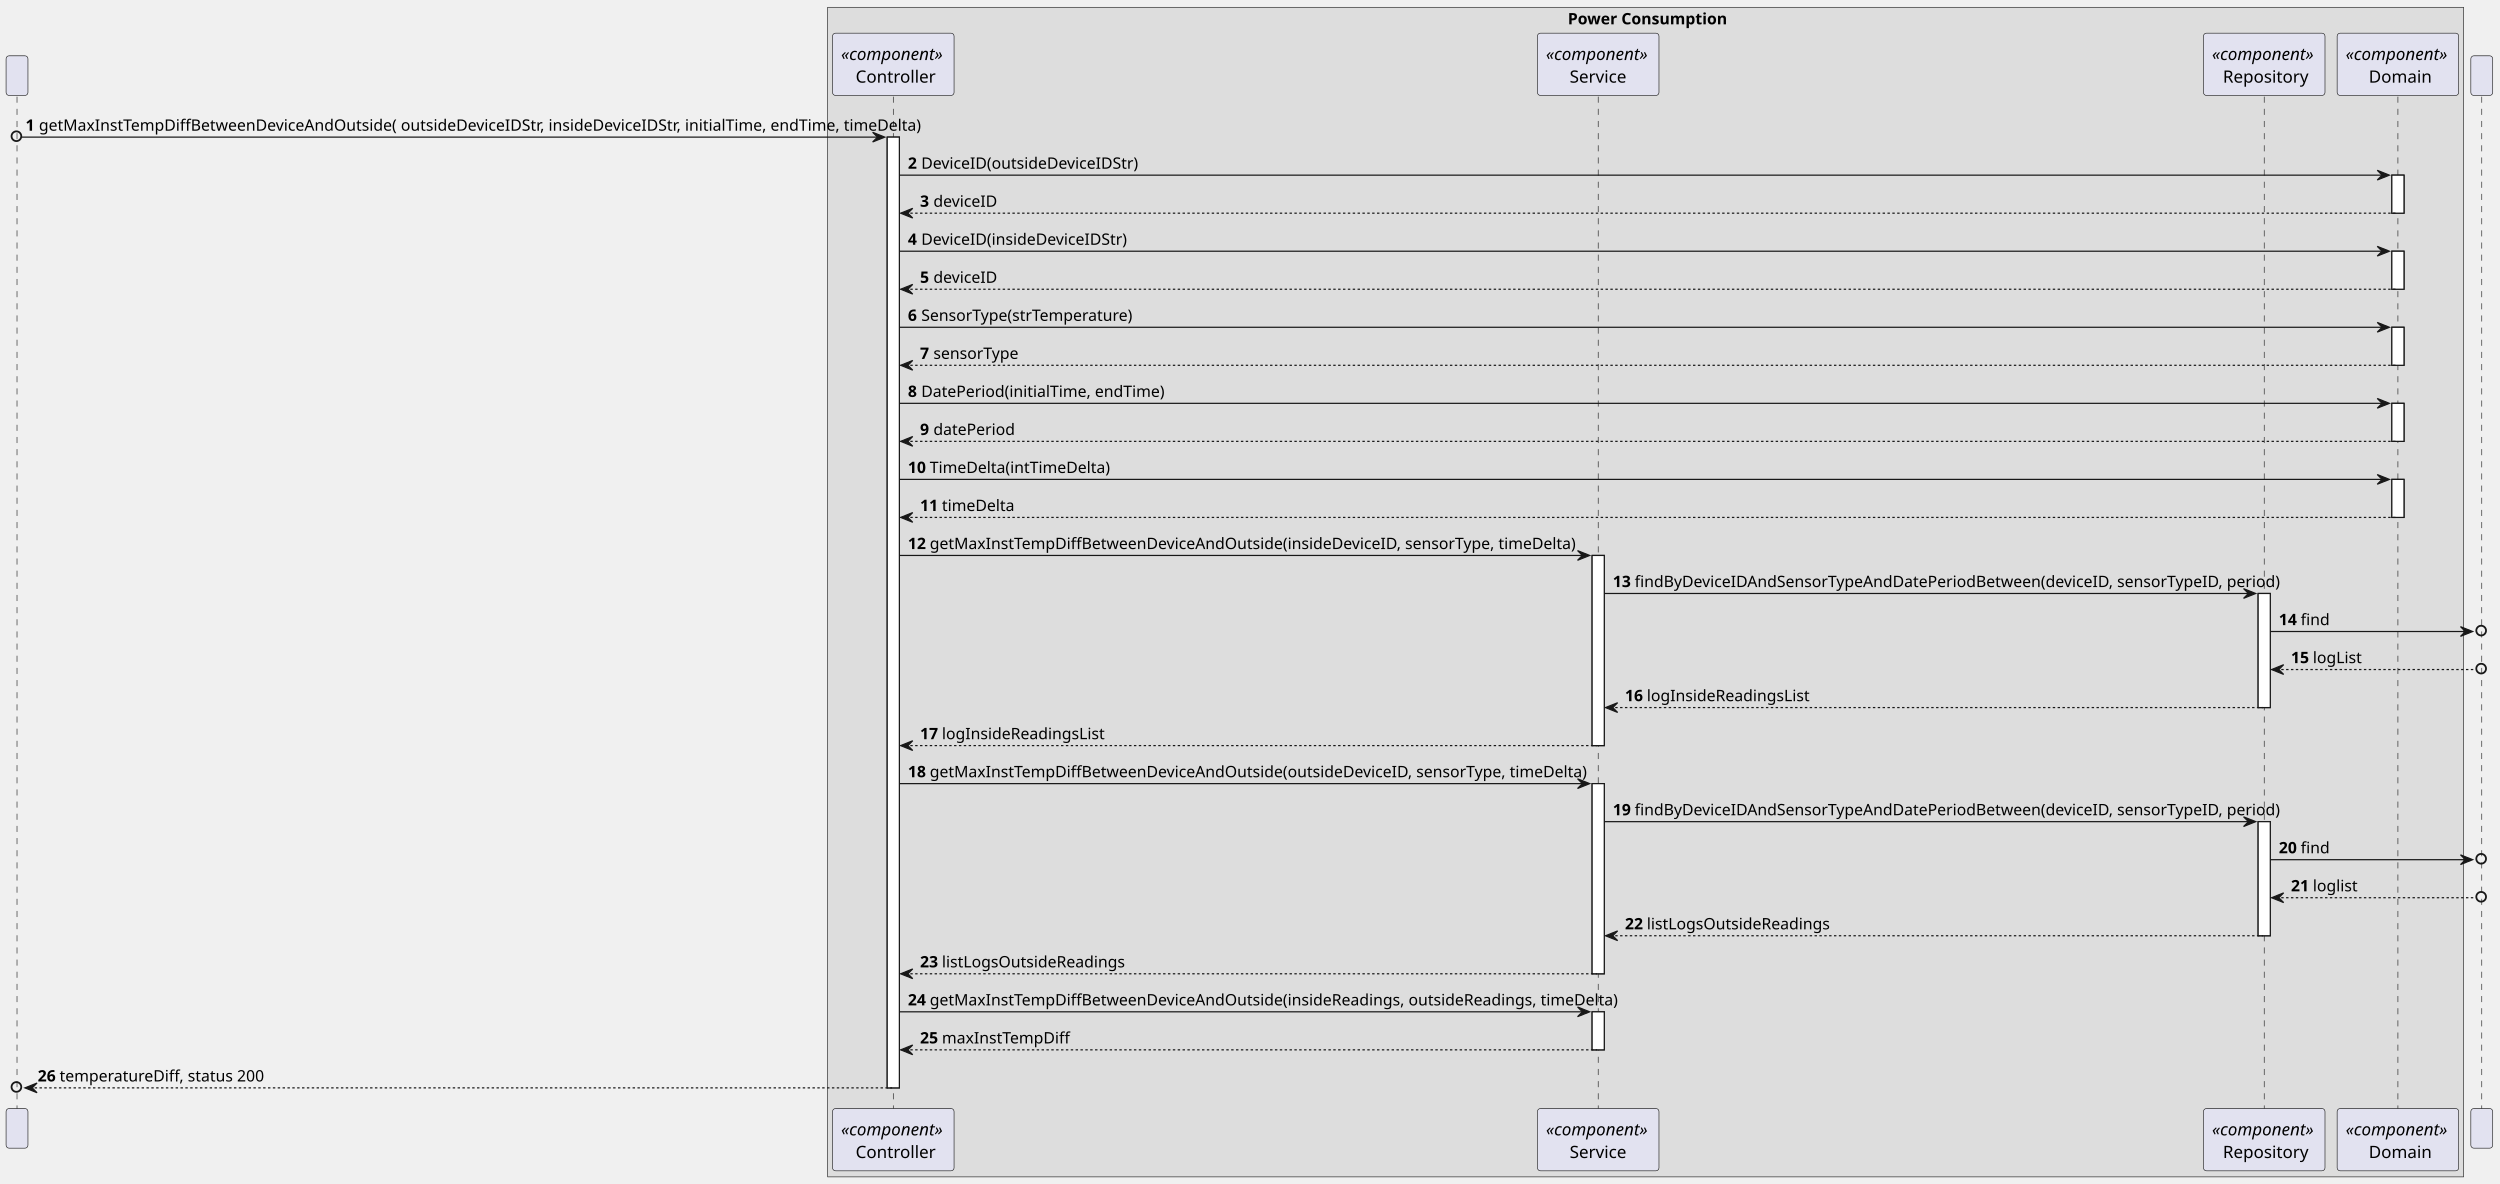
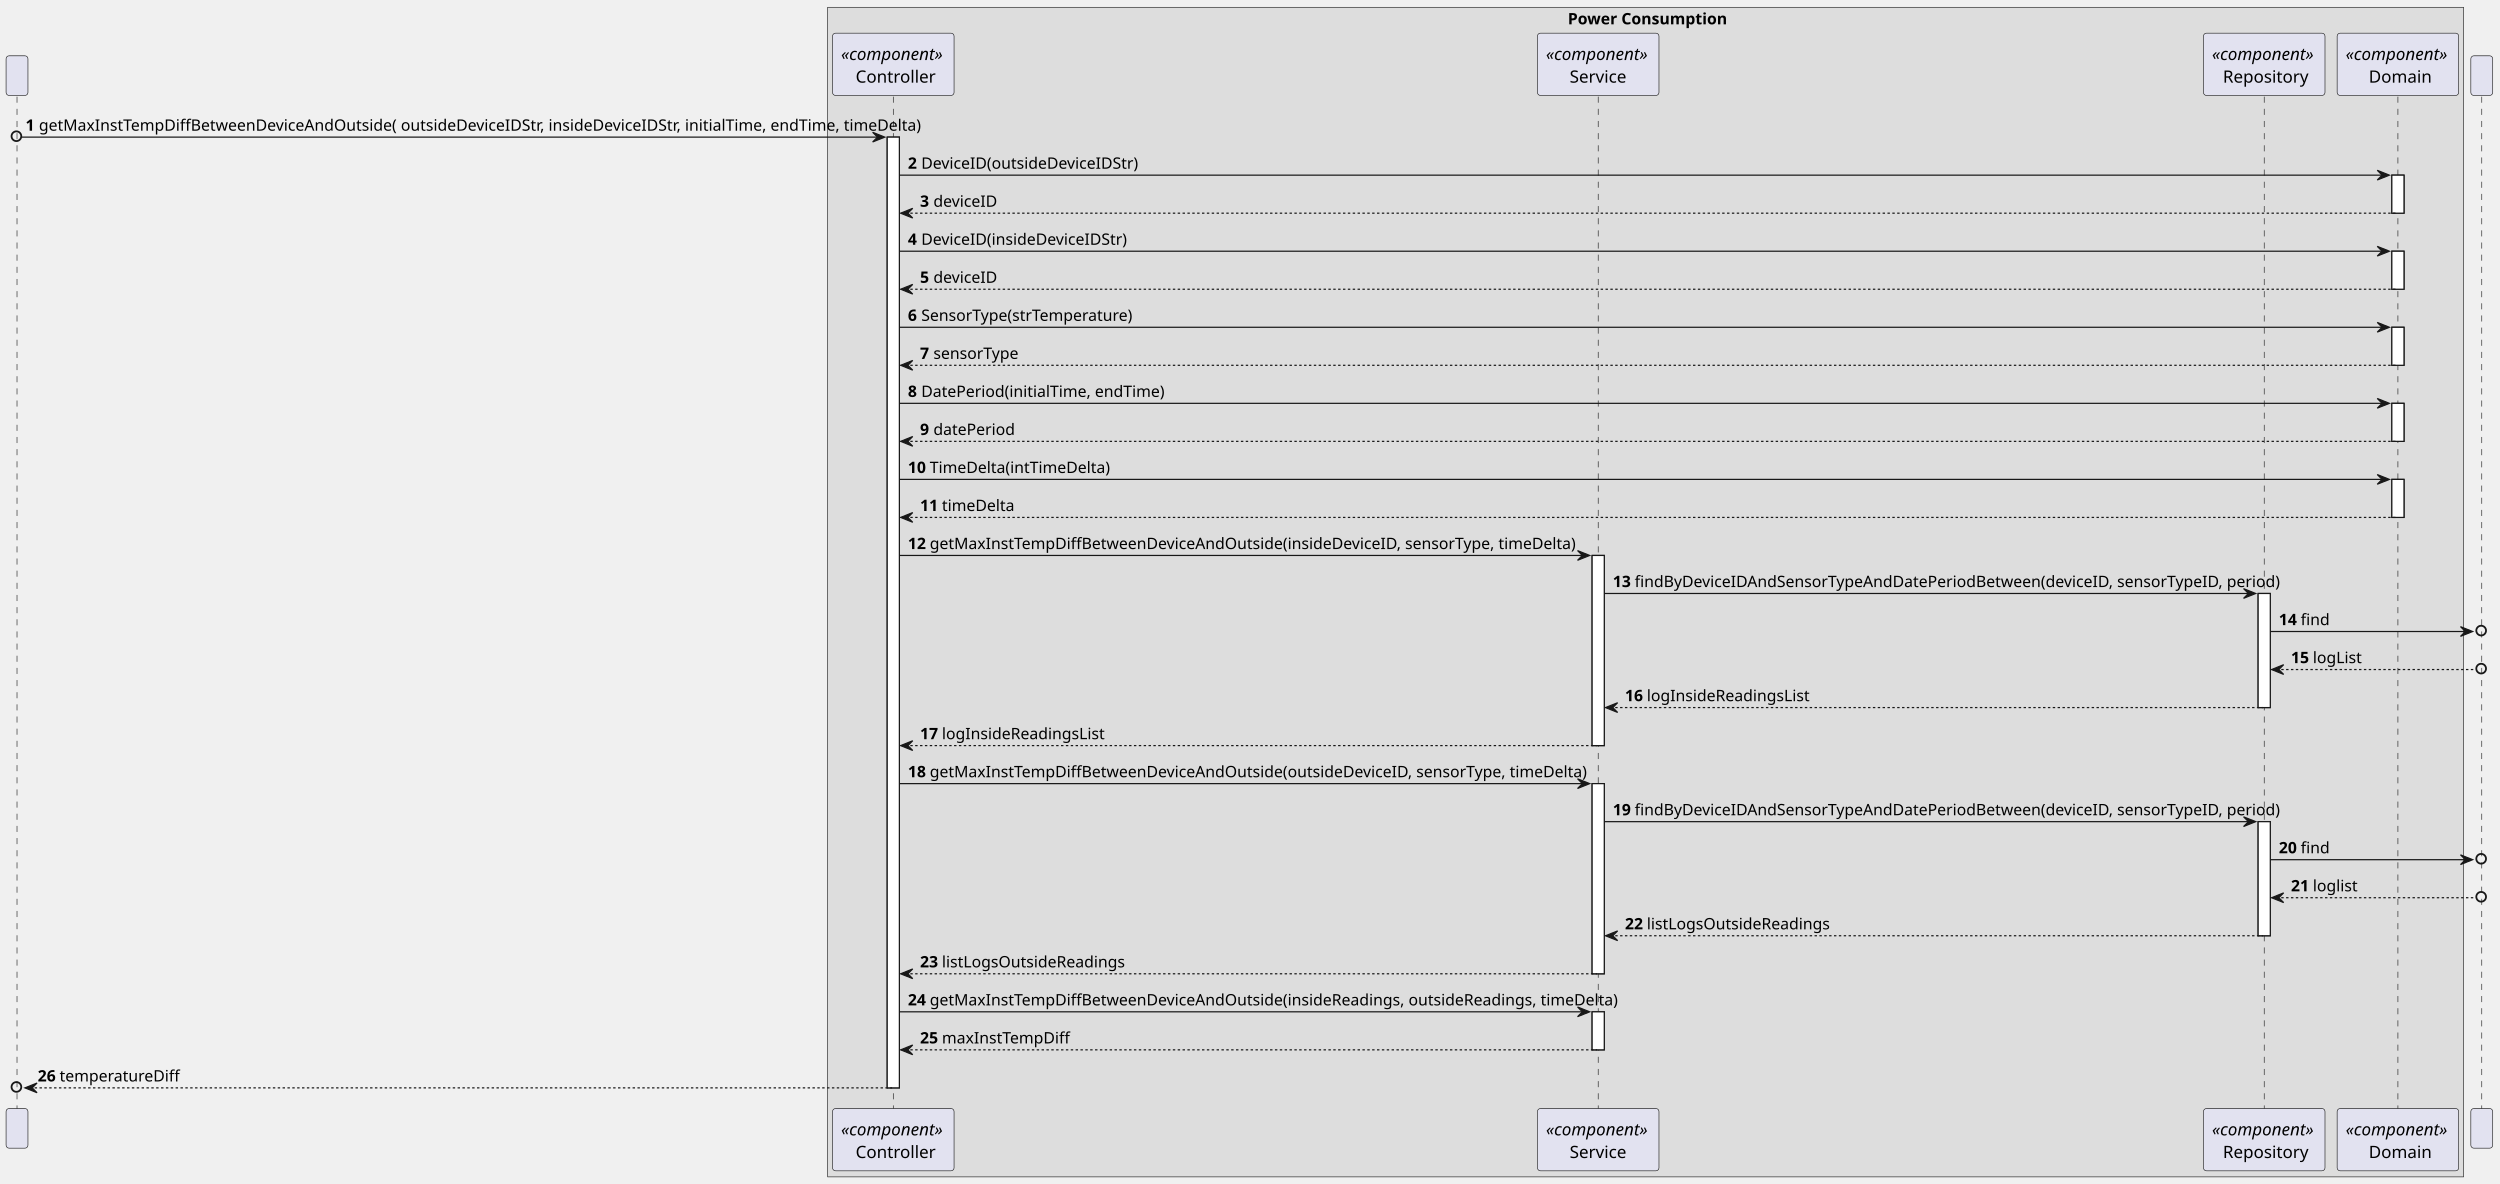
<svg xmlns="http://www.w3.org/2000/svg" contentStyleType="text/css" height="974px" preserveAspectRatio="none" style="width:2057px;height:974px;background:#FFFFFF;" version="1.1" viewBox="0 0 2057 974" width="2057px" zoomAndPan="magnify">
  <defs />
  <g>
    <rect fill="#DDDDDD" height="962.342" style="stroke:#181818;stroke-width:0.5;" width="1346" x="681" y="6" />
    <text fill="#000000" font-family="sans-serif" font-size="13" font-weight="bold" lengthAdjust="spacing" textLength="128" x="1290" y="20.028">Power Consumption</text>
    <rect fill="#FFFFFF" height="782.275" style="stroke:#181818;stroke-width:1.0;" width="10" x="730" y="112.824" />
    <rect fill="#FFFFFF" height="156.455" style="stroke:#181818;stroke-width:1.0;" width="10" x="1310" y="457.025" />
    <rect fill="#FFFFFF" height="156.455" style="stroke:#181818;stroke-width:1.0;" width="10" x="1310" y="644.771" />
    <rect fill="#FFFFFF" height="31.291" style="stroke:#181818;stroke-width:1.0;" width="10" x="1310" y="832.518" />
    <rect fill="#FFFFFF" height="93.873" style="stroke:#181818;stroke-width:1.0;" width="10" x="1858" y="488.316" />
    <rect fill="#FFFFFF" height="93.873" style="stroke:#181818;stroke-width:1.0;" width="10" x="1858" y="676.062" />
    <rect fill="#FFFFFF" height="31.291" style="stroke:#181818;stroke-width:1.0;" width="10" x="1968" y="144.115" />
    <rect fill="#FFFFFF" height="31.291" style="stroke:#181818;stroke-width:1.0;" width="10" x="1968" y="206.697" />
    <rect fill="#FFFFFF" height="31.291" style="stroke:#181818;stroke-width:1.0;" width="10" x="1968" y="269.279" />
    <rect fill="#FFFFFF" height="31.291" style="stroke:#181818;stroke-width:1.0;" width="10" x="1968" y="331.861" />
    <rect fill="#FFFFFF" height="31.291" style="stroke:#181818;stroke-width:1.0;" width="10" x="1968" y="394.443" />
    <line style="stroke:#181818;stroke-width:0.5;stroke-dasharray:5.0,5.0;" x1="14" x2="14" y1="79.533" y2="913.1" />
    <line style="stroke:#181818;stroke-width:0.5;stroke-dasharray:5.0,5.0;" x1="735" x2="735" y1="79.533" y2="913.1" />
    <line style="stroke:#181818;stroke-width:0.5;stroke-dasharray:5.0,5.0;" x1="1315" x2="1315" y1="79.533" y2="913.1" />
    <line style="stroke:#181818;stroke-width:0.5;stroke-dasharray:5.0,5.0;" x1="1863" x2="1863" y1="79.533" y2="913.1" />
    <line style="stroke:#181818;stroke-width:0.5;stroke-dasharray:5.0,5.0;" x1="1973" x2="1973" y1="79.533" y2="913.1" />
    <line style="stroke:#181818;stroke-width:0.5;stroke-dasharray:5.0,5.0;" x1="2042" x2="2042" y1="79.533" y2="913.1" />
    <rect fill="#E2E2F0" height="32.621" rx="2.5" ry="2.5" style="stroke:#181818;stroke-width:0.5;" width="18" x="5" y="45.912" />
    <text fill="#000000" font-family="sans-serif" font-size="14" lengthAdjust="spacing" textLength="4" x="12" y="68.019"> </text>
    <rect fill="#E2E2F0" height="32.621" rx="2.5" ry="2.5" style="stroke:#181818;stroke-width:0.5;" width="18" x="5" y="912.1" />
    <text fill="#000000" font-family="sans-serif" font-size="14" lengthAdjust="spacing" textLength="4" x="12" y="934.207"> </text>
    <rect fill="#E2E2F0" height="51.242" rx="2.5" ry="2.5" style="stroke:#181818;stroke-width:0.5;" width="100" x="685" y="27.291" />
    <text fill="#000000" font-family="sans-serif" font-size="14" font-style="italic" lengthAdjust="spacing" textLength="86" x="692" y="49.398">«component»</text>
    <text fill="#000000" font-family="sans-serif" font-size="14" lengthAdjust="spacing" textLength="62" x="704" y="68.019">Controller</text>
    <rect fill="#E2E2F0" height="51.242" rx="2.5" ry="2.5" style="stroke:#181818;stroke-width:0.5;" width="100" x="685" y="912.1" />
    <text fill="#000000" font-family="sans-serif" font-size="14" font-style="italic" lengthAdjust="spacing" textLength="86" x="692" y="934.207">«component»</text>
    <text fill="#000000" font-family="sans-serif" font-size="14" lengthAdjust="spacing" textLength="62" x="704" y="952.828">Controller</text>
    <rect fill="#E2E2F0" height="51.242" rx="2.5" ry="2.5" style="stroke:#181818;stroke-width:0.5;" width="100" x="1265" y="27.291" />
    <text fill="#000000" font-family="sans-serif" font-size="14" font-style="italic" lengthAdjust="spacing" textLength="86" x="1272" y="49.398">«component»</text>
    <text fill="#000000" font-family="sans-serif" font-size="14" lengthAdjust="spacing" textLength="47" x="1291.5" y="68.019">Service</text>
    <rect fill="#E2E2F0" height="51.242" rx="2.5" ry="2.5" style="stroke:#181818;stroke-width:0.5;" width="100" x="1265" y="912.1" />
    <text fill="#000000" font-family="sans-serif" font-size="14" font-style="italic" lengthAdjust="spacing" textLength="86" x="1272" y="934.207">«component»</text>
    <text fill="#000000" font-family="sans-serif" font-size="14" lengthAdjust="spacing" textLength="47" x="1291.5" y="952.828">Service</text>
    <rect fill="#E2E2F0" height="51.242" rx="2.5" ry="2.5" style="stroke:#181818;stroke-width:0.5;" width="100" x="1813" y="27.291" />
    <text fill="#000000" font-family="sans-serif" font-size="14" font-style="italic" lengthAdjust="spacing" textLength="86" x="1820" y="49.398">«component»</text>
    <text fill="#000000" font-family="sans-serif" font-size="14" lengthAdjust="spacing" textLength="68" x="1829" y="68.019">Repository</text>
    <rect fill="#E2E2F0" height="51.242" rx="2.5" ry="2.5" style="stroke:#181818;stroke-width:0.5;" width="100" x="1813" y="912.1" />
    <text fill="#000000" font-family="sans-serif" font-size="14" font-style="italic" lengthAdjust="spacing" textLength="86" x="1820" y="934.207">«component»</text>
    <text fill="#000000" font-family="sans-serif" font-size="14" lengthAdjust="spacing" textLength="68" x="1829" y="952.828">Repository</text>
    <rect fill="#E2E2F0" height="51.242" rx="2.5" ry="2.5" style="stroke:#181818;stroke-width:0.5;" width="100" x="1923" y="27.291" />
    <text fill="#000000" font-family="sans-serif" font-size="14" font-style="italic" lengthAdjust="spacing" textLength="86" x="1930" y="49.398">«component»</text>
    <text fill="#000000" font-family="sans-serif" font-size="14" lengthAdjust="spacing" textLength="48" x="1949" y="68.019">Domain</text>
    <rect fill="#E2E2F0" height="51.242" rx="2.5" ry="2.5" style="stroke:#181818;stroke-width:0.5;" width="100" x="1923" y="912.1" />
    <text fill="#000000" font-family="sans-serif" font-size="14" font-style="italic" lengthAdjust="spacing" textLength="86" x="1930" y="934.207">«component»</text>
    <text fill="#000000" font-family="sans-serif" font-size="14" lengthAdjust="spacing" textLength="48" x="1949" y="952.828">Domain</text>
    <rect fill="#E2E2F0" height="32.621" rx="2.5" ry="2.5" style="stroke:#181818;stroke-width:0.5;" width="18" x="2033" y="45.912" />
    <text fill="#000000" font-family="sans-serif" font-size="14" lengthAdjust="spacing" textLength="4" x="2040" y="68.019"> </text>
    <rect fill="#E2E2F0" height="32.621" rx="2.5" ry="2.5" style="stroke:#181818;stroke-width:0.5;" width="18" x="2033" y="912.1" />
    <text fill="#000000" font-family="sans-serif" font-size="14" lengthAdjust="spacing" textLength="4" x="2040" y="934.207"> </text>
    <rect fill="#FFFFFF" height="782.275" style="stroke:#181818;stroke-width:1.0;" width="10" x="730" y="112.824" />
    <rect fill="#FFFFFF" height="156.455" style="stroke:#181818;stroke-width:1.0;" width="10" x="1310" y="457.025" />
    <rect fill="#FFFFFF" height="156.455" style="stroke:#181818;stroke-width:1.0;" width="10" x="1310" y="644.771" />
    <rect fill="#FFFFFF" height="31.291" style="stroke:#181818;stroke-width:1.0;" width="10" x="1310" y="832.518" />
    <rect fill="#FFFFFF" height="93.873" style="stroke:#181818;stroke-width:1.0;" width="10" x="1858" y="488.316" />
    <rect fill="#FFFFFF" height="93.873" style="stroke:#181818;stroke-width:1.0;" width="10" x="1858" y="676.062" />
    <rect fill="#FFFFFF" height="31.291" style="stroke:#181818;stroke-width:1.0;" width="10" x="1968" y="144.115" />
    <rect fill="#FFFFFF" height="31.291" style="stroke:#181818;stroke-width:1.0;" width="10" x="1968" y="206.697" />
    <rect fill="#FFFFFF" height="31.291" style="stroke:#181818;stroke-width:1.0;" width="10" x="1968" y="269.279" />
    <rect fill="#FFFFFF" height="31.291" style="stroke:#181818;stroke-width:1.0;" width="10" x="1968" y="331.861" />
    <rect fill="#FFFFFF" height="31.291" style="stroke:#181818;stroke-width:1.0;" width="10" x="1968" y="394.443" />
    <ellipse cx="13.5" cy="112.074" fill="none" rx="4" ry="4" style="stroke:#181818;stroke-width:1.5;" />
    <polygon fill="#181818" points="718,108.824,728,112.824,718,116.824,722,112.824" style="stroke:#181818;stroke-width:1.0;" />
    <line style="stroke:#181818;stroke-width:1.0;" x1="18" x2="724" y1="112.824" y2="112.824" />
    <text fill="#000000" font-family="sans-serif" font-size="13" font-weight="bold" lengthAdjust="spacing" textLength="7" x="21" y="107.561">1</text>
    <text fill="#000000" font-family="sans-serif" font-size="13" lengthAdjust="spacing" textLength="686" x="32" y="107.561">getMaxInstTempDiffBetweenDeviceAndOutside( outsideDeviceIDStr, insideDeviceIDStr, initialTime, endTime, timeDelta)</text>
    <polygon fill="#181818" points="1956,140.115,1966,144.115,1956,148.115,1960,144.115" style="stroke:#181818;stroke-width:1.0;" />
    <line style="stroke:#181818;stroke-width:1.0;" x1="740" x2="1962" y1="144.115" y2="144.115" />
    <text fill="#000000" font-family="sans-serif" font-size="13" font-weight="bold" lengthAdjust="spacing" textLength="7" x="747" y="138.852">2</text>
    <text fill="#000000" font-family="sans-serif" font-size="13" lengthAdjust="spacing" textLength="167" x="758" y="138.852">DeviceID(outsideDeviceIDStr)</text>
    <polygon fill="#181818" points="751,171.406,741,175.406,751,179.406,747,175.406" style="stroke:#181818;stroke-width:1.0;" />
    <line style="stroke:#181818;stroke-width:1.0;stroke-dasharray:2.0,2.0;" x1="745" x2="1972" y1="175.406" y2="175.406" />
    <text fill="#000000" font-family="sans-serif" font-size="13" font-weight="bold" lengthAdjust="spacing" textLength="7" x="757" y="170.144">3</text>
    <text fill="#000000" font-family="sans-serif" font-size="13" lengthAdjust="spacing" textLength="48" x="768" y="170.144">deviceID</text>
    <polygon fill="#181818" points="1956,202.697,1966,206.697,1956,210.697,1960,206.697" style="stroke:#181818;stroke-width:1.0;" />
    <line style="stroke:#181818;stroke-width:1.0;" x1="740" x2="1962" y1="206.697" y2="206.697" />
    <text fill="#000000" font-family="sans-serif" font-size="13" font-weight="bold" lengthAdjust="spacing" textLength="7" x="747" y="201.435">4</text>
    <text fill="#000000" font-family="sans-serif" font-size="13" lengthAdjust="spacing" textLength="159" x="758" y="201.435">DeviceID(insideDeviceIDStr)</text>
    <polygon fill="#181818" points="751,233.988,741,237.988,751,241.988,747,237.988" style="stroke:#181818;stroke-width:1.0;" />
    <line style="stroke:#181818;stroke-width:1.0;stroke-dasharray:2.0,2.0;" x1="745" x2="1972" y1="237.988" y2="237.988" />
    <text fill="#000000" font-family="sans-serif" font-size="13" font-weight="bold" lengthAdjust="spacing" textLength="7" x="757" y="232.726">5</text>
    <text fill="#000000" font-family="sans-serif" font-size="13" lengthAdjust="spacing" textLength="48" x="768" y="232.726">deviceID</text>
    <polygon fill="#181818" points="1956,265.279,1966,269.279,1956,273.279,1960,269.279" style="stroke:#181818;stroke-width:1.0;" />
    <line style="stroke:#181818;stroke-width:1.0;" x1="740" x2="1962" y1="269.279" y2="269.279" />
    <text fill="#000000" font-family="sans-serif" font-size="13" font-weight="bold" lengthAdjust="spacing" textLength="7" x="747" y="264.017">6</text>
    <text fill="#000000" font-family="sans-serif" font-size="13" lengthAdjust="spacing" textLength="164" x="758" y="264.017">SensorType(strTemperature)</text>
    <polygon fill="#181818" points="751,296.57,741,300.57,751,304.57,747,300.57" style="stroke:#181818;stroke-width:1.0;" />
    <line style="stroke:#181818;stroke-width:1.0;stroke-dasharray:2.0,2.0;" x1="745" x2="1972" y1="300.57" y2="300.57" />
    <text fill="#000000" font-family="sans-serif" font-size="13" font-weight="bold" lengthAdjust="spacing" textLength="7" x="757" y="295.308">7</text>
    <text fill="#000000" font-family="sans-serif" font-size="13" lengthAdjust="spacing" textLength="67" x="768" y="295.308">sensorType</text>
    <polygon fill="#181818" points="1956,327.861,1966,331.861,1956,335.861,1960,331.861" style="stroke:#181818;stroke-width:1.0;" />
    <line style="stroke:#181818;stroke-width:1.0;" x1="740" x2="1962" y1="331.861" y2="331.861" />
    <text fill="#000000" font-family="sans-serif" font-size="13" font-weight="bold" lengthAdjust="spacing" textLength="7" x="747" y="326.599">8</text>
    <text fill="#000000" font-family="sans-serif" font-size="13" lengthAdjust="spacing" textLength="187" x="758" y="326.599">DatePeriod(initialTime, endTime)</text>
    <polygon fill="#181818" points="751,359.152,741,363.152,751,367.152,747,363.152" style="stroke:#181818;stroke-width:1.0;" />
    <line style="stroke:#181818;stroke-width:1.0;stroke-dasharray:2.0,2.0;" x1="745" x2="1972" y1="363.152" y2="363.152" />
    <text fill="#000000" font-family="sans-serif" font-size="13" font-weight="bold" lengthAdjust="spacing" textLength="7" x="757" y="357.89">9</text>
    <text fill="#000000" font-family="sans-serif" font-size="13" lengthAdjust="spacing" textLength="62" x="768" y="357.89">datePeriod</text>
    <polygon fill="#181818" points="1956,390.443,1966,394.443,1956,398.443,1960,394.443" style="stroke:#181818;stroke-width:1.0;" />
    <line style="stroke:#181818;stroke-width:1.0;" x1="740" x2="1962" y1="394.443" y2="394.443" />
    <text fill="#000000" font-family="sans-serif" font-size="13" font-weight="bold" lengthAdjust="spacing" textLength="14" x="747" y="389.181">10</text>
    <text fill="#000000" font-family="sans-serif" font-size="13" lengthAdjust="spacing" textLength="138" x="765" y="389.181">TimeDelta(intTimeDelta)</text>
    <polygon fill="#181818" points="751,421.734,741,425.734,751,429.734,747,425.734" style="stroke:#181818;stroke-width:1.0;" />
    <line style="stroke:#181818;stroke-width:1.0;stroke-dasharray:2.0,2.0;" x1="745" x2="1972" y1="425.734" y2="425.734" />
    <text fill="#000000" font-family="sans-serif" font-size="13" font-weight="bold" lengthAdjust="spacing" textLength="14" x="757" y="420.472">11</text>
    <text fill="#000000" font-family="sans-serif" font-size="13" lengthAdjust="spacing" textLength="55" x="775" y="420.472">timeDelta</text>
    <polygon fill="#181818" points="1298,453.025,1308,457.025,1298,461.025,1302,457.025" style="stroke:#181818;stroke-width:1.0;" />
    <line style="stroke:#181818;stroke-width:1.0;" x1="740" x2="1304" y1="457.025" y2="457.025" />
    <text fill="#000000" font-family="sans-serif" font-size="13" font-weight="bold" lengthAdjust="spacing" textLength="14" x="747" y="451.763">12</text>
    <text fill="#000000" font-family="sans-serif" font-size="13" lengthAdjust="spacing" textLength="500" x="765" y="451.763">getMaxInstTempDiffBetweenDeviceAndOutside(insideDeviceID, sensorType, timeDelta)</text>
    <polygon fill="#181818" points="1846,484.316,1856,488.316,1846,492.316,1850,488.316" style="stroke:#181818;stroke-width:1.0;" />
    <line style="stroke:#181818;stroke-width:1.0;" x1="1320" x2="1852" y1="488.316" y2="488.316" />
    <text fill="#000000" font-family="sans-serif" font-size="13" font-weight="bold" lengthAdjust="spacing" textLength="14" x="1327" y="483.054">13</text>
    <text fill="#000000" font-family="sans-serif" font-size="13" lengthAdjust="spacing" textLength="501" x="1345" y="483.054">findByDeviceIDAndSensorTypeAndDatePeriodBetween(deviceID, sensorTypeID, period)</text>
    <ellipse cx="2041.5" cy="518.857" fill="none" rx="4" ry="4" style="stroke:#181818;stroke-width:1.5;" />
    <polygon fill="#181818" points="2024.5,515.607,2034.5,519.607,2024.5,523.607,2028.5,519.607" style="stroke:#181818;stroke-width:1.0;" />
    <line style="stroke:#181818;stroke-width:1.0;" x1="1868" x2="2030.5" y1="519.607" y2="519.607" />
    <text fill="#000000" font-family="sans-serif" font-size="13" font-weight="bold" lengthAdjust="spacing" textLength="14" x="1875" y="514.345">14</text>
    <text fill="#000000" font-family="sans-serif" font-size="13" lengthAdjust="spacing" textLength="20" x="1893" y="514.345">find</text>
    <polygon fill="#181818" points="1879,546.898,1869,550.898,1879,554.898,1875,550.898" style="stroke:#181818;stroke-width:1.0;" />
    <ellipse cx="2041.5" cy="550.148" fill="none" rx="4" ry="4" style="stroke:#181818;stroke-width:1.5;" />
    <line style="stroke:#181818;stroke-width:1.0;stroke-dasharray:2.0,2.0;" x1="1873" x2="2037" y1="550.898" y2="550.898" />
    <text fill="#000000" font-family="sans-serif" font-size="13" font-weight="bold" lengthAdjust="spacing" textLength="14" x="1885" y="545.636">15</text>
    <text fill="#000000" font-family="sans-serif" font-size="13" lengthAdjust="spacing" textLength="38" x="1903" y="545.636">logList</text>
    <polygon fill="#181818" points="1331,578.189,1321,582.189,1331,586.189,1327,582.189" style="stroke:#181818;stroke-width:1.0;" />
    <line style="stroke:#181818;stroke-width:1.0;stroke-dasharray:2.0,2.0;" x1="1325" x2="1862" y1="582.189" y2="582.189" />
    <text fill="#000000" font-family="sans-serif" font-size="13" font-weight="bold" lengthAdjust="spacing" textLength="14" x="1337" y="576.927">16</text>
    <text fill="#000000" font-family="sans-serif" font-size="13" lengthAdjust="spacing" textLength="126" x="1355" y="576.927">logInsideReadingsList</text>
    <polygon fill="#181818" points="751,609.481,741,613.481,751,617.481,747,613.481" style="stroke:#181818;stroke-width:1.0;" />
    <line style="stroke:#181818;stroke-width:1.0;stroke-dasharray:2.0,2.0;" x1="745" x2="1314" y1="613.481" y2="613.481" />
    <text fill="#000000" font-family="sans-serif" font-size="13" font-weight="bold" lengthAdjust="spacing" textLength="14" x="757" y="608.218">17</text>
    <text fill="#000000" font-family="sans-serif" font-size="13" lengthAdjust="spacing" textLength="126" x="775" y="608.218">logInsideReadingsList</text>
    <polygon fill="#181818" points="1298,640.771,1308,644.771,1298,648.771,1302,644.771" style="stroke:#181818;stroke-width:1.0;" />
    <line style="stroke:#181818;stroke-width:1.0;" x1="740" x2="1304" y1="644.771" y2="644.771" />
    <text fill="#000000" font-family="sans-serif" font-size="13" font-weight="bold" lengthAdjust="spacing" textLength="14" x="747" y="639.509">18</text>
    <text fill="#000000" font-family="sans-serif" font-size="13" lengthAdjust="spacing" textLength="508" x="765" y="639.509">getMaxInstTempDiffBetweenDeviceAndOutside(outsideDeviceID, sensorType, timeDelta)</text>
    <polygon fill="#181818" points="1846,672.062,1856,676.062,1846,680.062,1850,676.062" style="stroke:#181818;stroke-width:1.0;" />
    <line style="stroke:#181818;stroke-width:1.0;" x1="1320" x2="1852" y1="676.062" y2="676.062" />
    <text fill="#000000" font-family="sans-serif" font-size="13" font-weight="bold" lengthAdjust="spacing" textLength="14" x="1327" y="670.8">19</text>
    <text fill="#000000" font-family="sans-serif" font-size="13" lengthAdjust="spacing" textLength="501" x="1345" y="670.8">findByDeviceIDAndSensorTypeAndDatePeriodBetween(deviceID, sensorTypeID, period)</text>
    <ellipse cx="2041.5" cy="706.604" fill="none" rx="4" ry="4" style="stroke:#181818;stroke-width:1.5;" />
    <polygon fill="#181818" points="2024.5,703.354,2034.5,707.354,2024.5,711.354,2028.5,707.354" style="stroke:#181818;stroke-width:1.0;" />
    <line style="stroke:#181818;stroke-width:1.0;" x1="1868" x2="2030.5" y1="707.354" y2="707.354" />
    <text fill="#000000" font-family="sans-serif" font-size="13" font-weight="bold" lengthAdjust="spacing" textLength="14" x="1875" y="702.091">20</text>
    <text fill="#000000" font-family="sans-serif" font-size="13" lengthAdjust="spacing" textLength="20" x="1893" y="702.091">find</text>
    <polygon fill="#181818" points="1879,734.644,1869,738.644,1879,742.644,1875,738.644" style="stroke:#181818;stroke-width:1.0;" />
    <ellipse cx="2041.5" cy="737.894" fill="none" rx="4" ry="4" style="stroke:#181818;stroke-width:1.5;" />
    <line style="stroke:#181818;stroke-width:1.0;stroke-dasharray:2.0,2.0;" x1="1873" x2="2037" y1="738.644" y2="738.644" />
    <text fill="#000000" font-family="sans-serif" font-size="13" font-weight="bold" lengthAdjust="spacing" textLength="14" x="1885" y="733.382">21</text>
    <text fill="#000000" font-family="sans-serif" font-size="13" lengthAdjust="spacing" textLength="34" x="1903" y="733.382">loglist</text>
    <polygon fill="#181818" points="1331,765.936,1321,769.936,1331,773.936,1327,769.936" style="stroke:#181818;stroke-width:1.0;" />
    <line style="stroke:#181818;stroke-width:1.0;stroke-dasharray:2.0,2.0;" x1="1325" x2="1862" y1="769.936" y2="769.936" />
    <text fill="#000000" font-family="sans-serif" font-size="13" font-weight="bold" lengthAdjust="spacing" textLength="14" x="1337" y="764.673">22</text>
    <text fill="#000000" font-family="sans-serif" font-size="13" lengthAdjust="spacing" textLength="144" x="1355" y="764.673">listLogsOutsideReadings</text>
    <polygon fill="#181818" points="751,797.227,741,801.227,751,805.227,747,801.227" style="stroke:#181818;stroke-width:1.0;" />
    <line style="stroke:#181818;stroke-width:1.0;stroke-dasharray:2.0,2.0;" x1="745" x2="1314" y1="801.227" y2="801.227" />
    <text fill="#000000" font-family="sans-serif" font-size="13" font-weight="bold" lengthAdjust="spacing" textLength="14" x="757" y="795.964">23</text>
    <text fill="#000000" font-family="sans-serif" font-size="13" lengthAdjust="spacing" textLength="144" x="775" y="795.964">listLogsOutsideReadings</text>
    <polygon fill="#181818" points="1298,828.518,1308,832.518,1298,836.518,1302,832.518" style="stroke:#181818;stroke-width:1.0;" />
    <line style="stroke:#181818;stroke-width:1.0;" x1="740" x2="1304" y1="832.518" y2="832.518" />
    <text fill="#000000" font-family="sans-serif" font-size="13" font-weight="bold" lengthAdjust="spacing" textLength="14" x="747" y="827.255">24</text>
    <text fill="#000000" font-family="sans-serif" font-size="13" lengthAdjust="spacing" textLength="533" x="765" y="827.255">getMaxInstTempDiffBetweenDeviceAndOutside(insideReadings, outsideReadings, timeDelta)</text>
    <polygon fill="#181818" points="751,859.809,741,863.809,751,867.809,747,863.809" style="stroke:#181818;stroke-width:1.0;" />
    <line style="stroke:#181818;stroke-width:1.0;stroke-dasharray:2.0,2.0;" x1="745" x2="1314" y1="863.809" y2="863.809" />
    <text fill="#000000" font-family="sans-serif" font-size="13" font-weight="bold" lengthAdjust="spacing" textLength="14" x="757" y="858.546">25</text>
    <text fill="#000000" font-family="sans-serif" font-size="13" lengthAdjust="spacing" textLength="96" x="775" y="858.546">maxInstTempDiff</text>
    <ellipse cx="13.5" cy="894.35" fill="none" rx="4" ry="4" style="stroke:#181818;stroke-width:1.5;" />
    <polygon fill="#181818" points="30.5,891.1,20.5,895.1,30.5,899.1,26.5,895.1" style="stroke:#181818;stroke-width:1.0;" />
    <line style="stroke:#181818;stroke-width:1.0;stroke-dasharray:2.0,2.0;" x1="28.5" x2="734" y1="895.1" y2="895.1" />
    <text fill="#000000" font-family="sans-serif" font-size="13" font-weight="bold" lengthAdjust="spacing" textLength="14" x="31" y="889.837">26</text>
-     <text fill="#000000" font-family="sans-serif" font-size="13" lengthAdjust="spacing" textLength="156" x="49" y="889.837">temperatureDiff, status 200</text>
+     <text fill="#000000" font-family="sans-serif" font-size="13" lengthAdjust="spacing" textLength="87" x="49" y="889.837">temperatureDiff</text>
  </g>
</svg>
